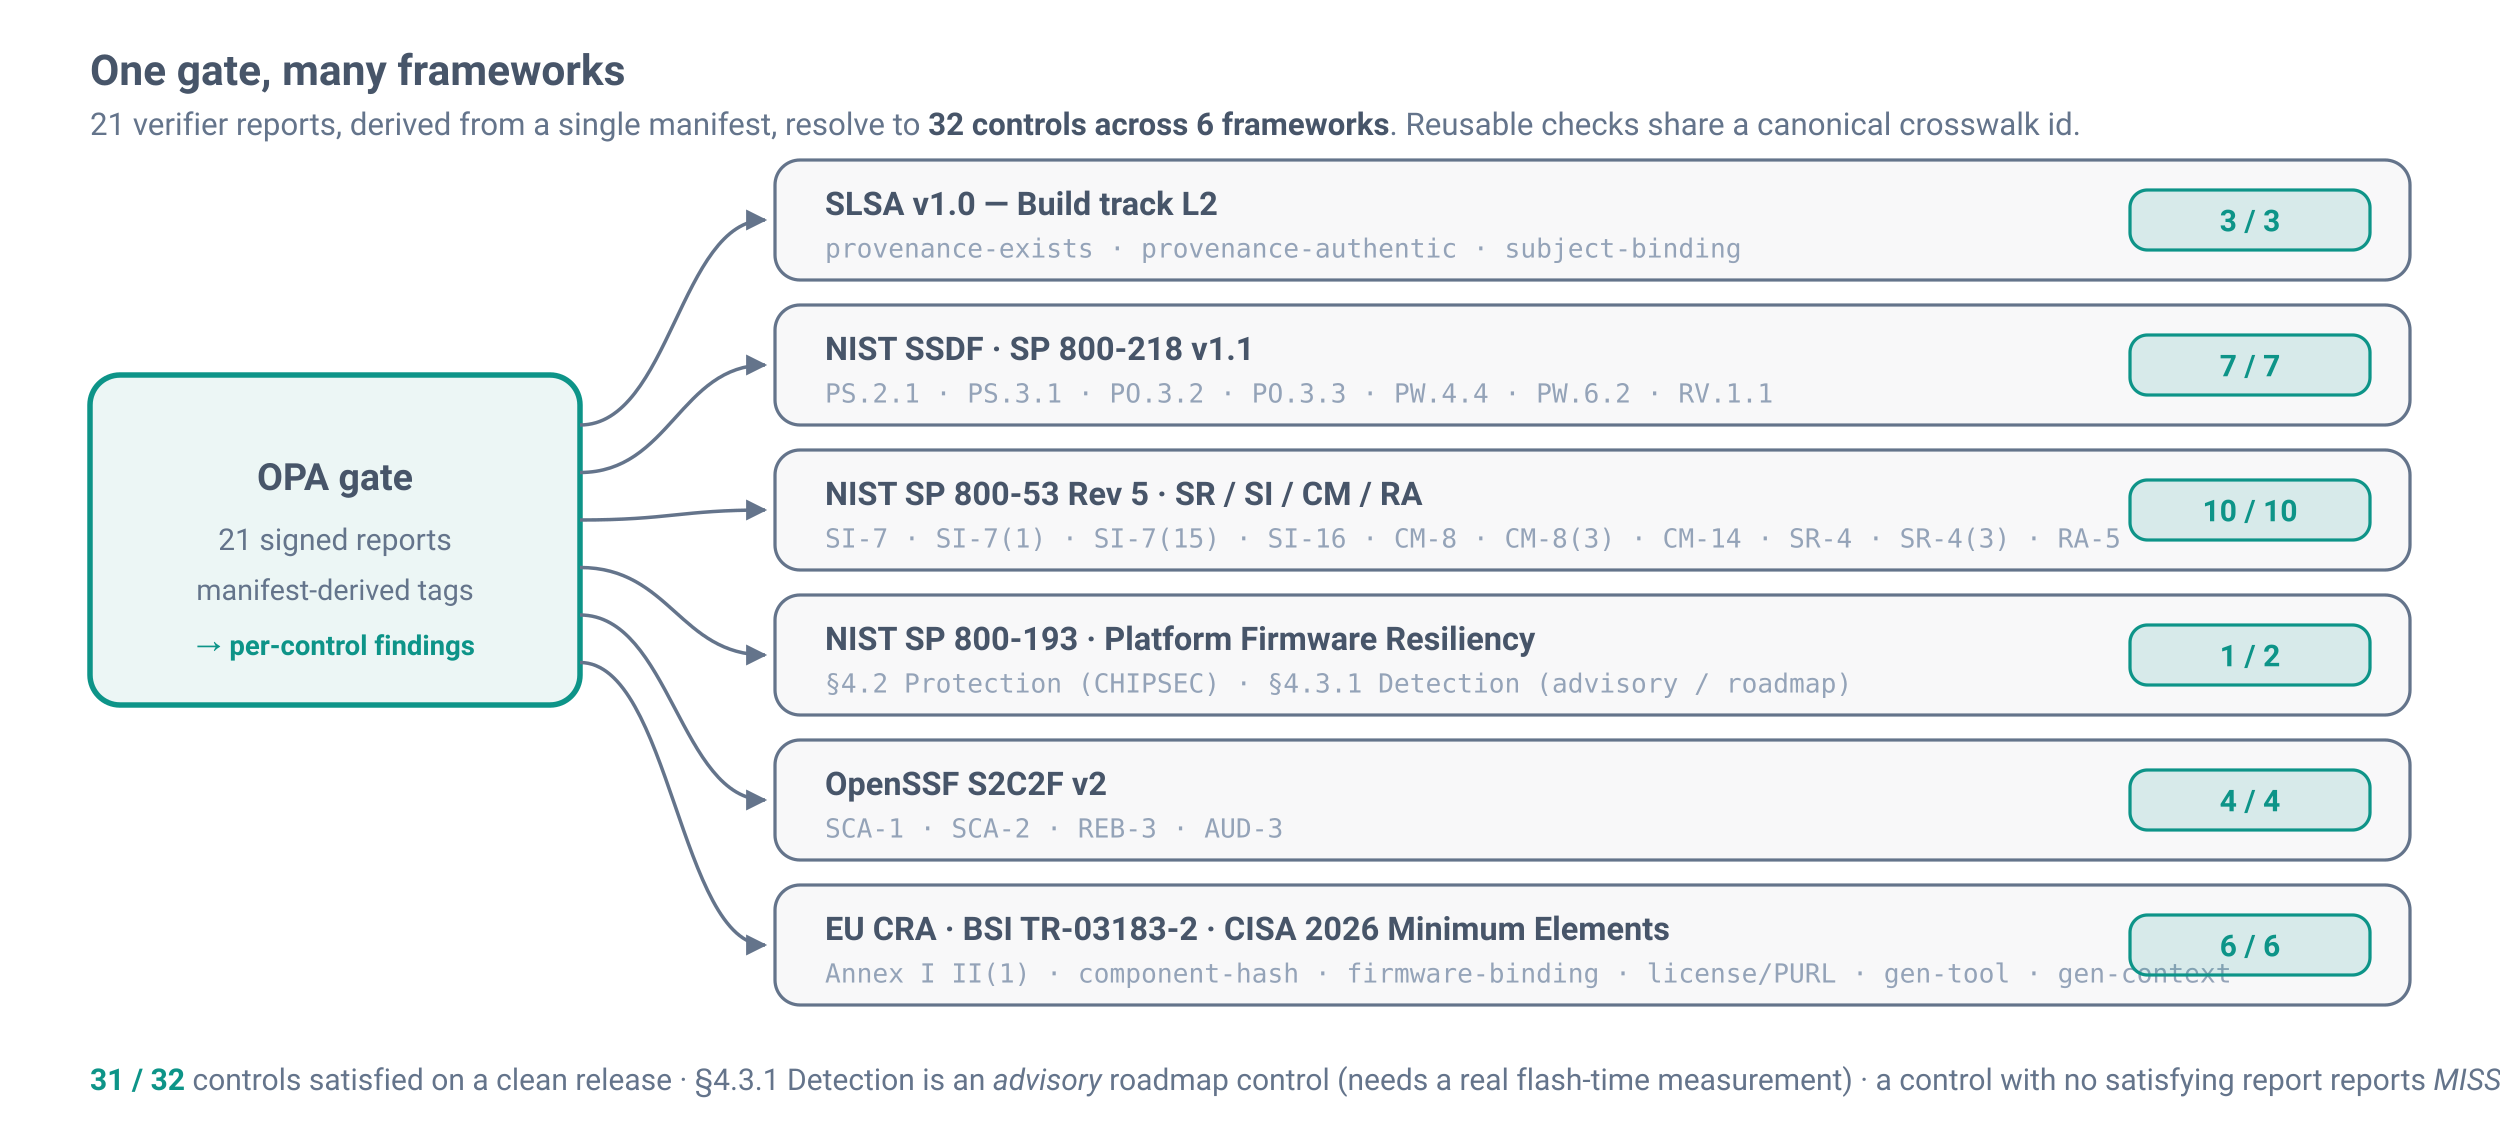
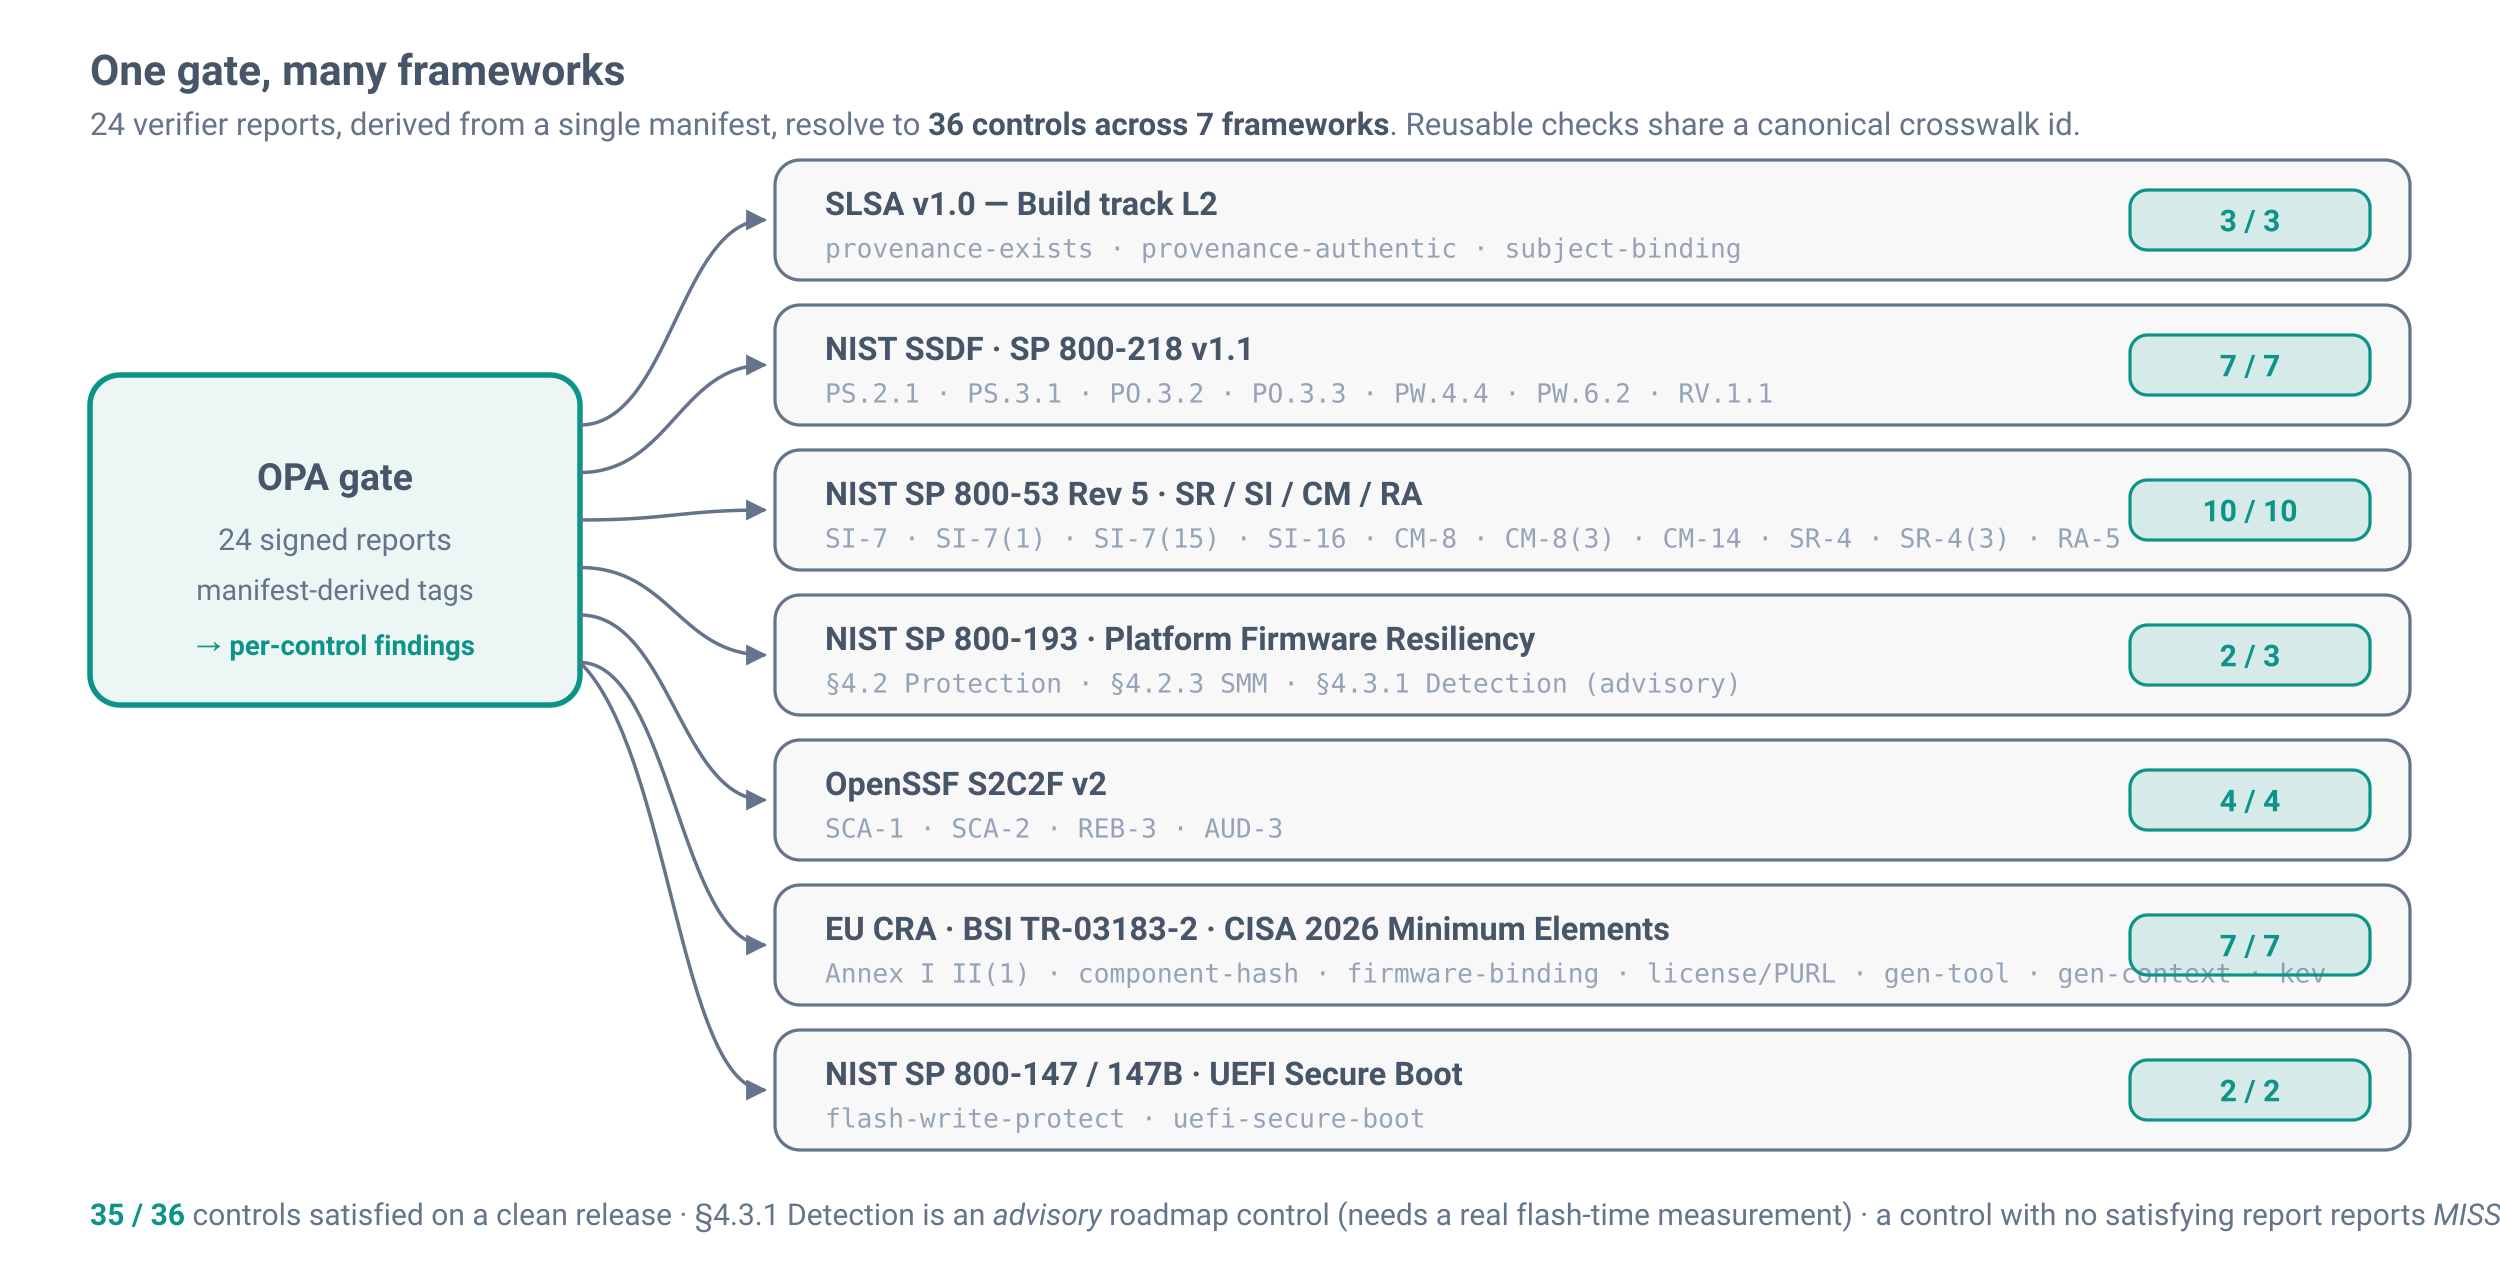
- <svg xmlns="http://www.w3.org/2000/svg" viewBox="0 0 1000 452" width="1000" height="452" font-family="ui-sans-serif, system-ui, -apple-system, 'Segoe UI', Roboto, Helvetica, Arial, 'DejaVu Sans', sans-serif" role="img" aria-label="Framework coverage: 21 always-emitted verifier reports map to 32 controls across 6 frameworks. On a clean release 31 of 32 are satisfied; SP 800-193 §4.3.1 Detection is an advisory roadmap control that needs a real flash-time measurement.">
+ <svg xmlns="http://www.w3.org/2000/svg" viewBox="0 0 1000 508" width="1000" height="508" font-family="ui-sans-serif, system-ui, -apple-system, 'Segoe UI', Roboto, Helvetica, Arial, 'DejaVu Sans', sans-serif" role="img" aria-label="Framework coverage: 24 always-emitted verifier reports map to 36 controls across 7 frameworks. On a clean release 35 of 36 are satisfied; SP 800-193 §4.3.1 Detection is an advisory roadmap control that needs a real flash-time measurement.">
  <defs>
    <marker id="arw4" viewBox="0 0 10 10" refX="9" refY="5" markerWidth="6" markerHeight="6" orient="auto-start-reverse">
      <path d="M0,0 L10,5 L0,10 z" fill="#64748b" />
    </marker>
  </defs>
  <text x="36" y="34" font-size="17" font-weight="700" fill="#475569">One gate, many frameworks</text>
-   <text x="36" y="54" font-size="12.5" fill="#64748b">21 verifier reports, derived from a single manifest, resolve to <tspan font-weight="600" fill="#475569">32 controls across 6 frameworks</tspan>. Reusable checks share a canonical crosswalk id.</text>
+   <text x="36" y="54" font-size="12.5" fill="#64748b">24 verifier reports, derived from a single manifest, resolve to <tspan font-weight="600" fill="#475569">36 controls across 7 frameworks</tspan>. Reusable checks share a canonical crosswalk id.</text>
  <rect x="36" y="150" width="196" height="132" rx="12" fill="#0d9488" fill-opacity="0.08" stroke="#0d9488" stroke-width="2.2" />
  <text x="134" y="196" text-anchor="middle" font-size="15" font-weight="700" fill="#475569">OPA gate</text>
-   <text x="134" y="220" text-anchor="middle" font-size="12" fill="#64748b">21 signed reports</text>
+   <text x="134" y="220" text-anchor="middle" font-size="12" fill="#64748b">24 signed reports</text>
  <text x="134" y="240" text-anchor="middle" font-size="11.5" fill="#64748b">manifest-derived tags</text>
  <text x="134" y="262" text-anchor="middle" font-size="11" fill="#0d9488" font-weight="600">→ per-control findings</text>
  <g fill="none" stroke="#64748b" stroke-width="1.4">
    <path d="M232 170 C 268 170, 272 88, 306 88" marker-end="url(#arw4)" />
    <path d="M232 189 C 268 189, 272 146, 306 146" marker-end="url(#arw4)" />
    <path d="M232 208 C 268 208, 272 204, 306 204" marker-end="url(#arw4)" />
    <path d="M232 227 C 268 227, 272 262, 306 262" marker-end="url(#arw4)" />
    <path d="M232 246 C 268 246, 272 320, 306 320" marker-end="url(#arw4)" />
    <path d="M232 265 C 268 265, 272 378, 306 378" marker-end="url(#arw4)" />
+     <path d="M232 265 C 268 300, 272 436, 306 436" marker-end="url(#arw4)" />
  </g>
  <g>
    <rect x="310" y="64" width="654" height="48" rx="10" fill="#64748b" fill-opacity="0.05" stroke="#64748b" stroke-width="1.3" />
    <text x="330" y="86" font-size="13" font-weight="600" fill="#475569">SLSA v1.0 — Build track L2</text>
    <text x="330" y="103" font-size="10.5" font-family="ui-monospace, SFMono-Regular, Menlo, Consolas, monospace" fill="#94a3b8">provenance-exists · provenance-authentic · subject-binding</text>
    <rect x="852" y="76" width="96" height="24" rx="7" fill="#0d9488" fill-opacity="0.14" stroke="#0d9488" stroke-width="1.3" />
    <text x="900" y="92.5" text-anchor="middle" font-size="12" font-weight="700" fill="#0d9488">3 / 3</text>
    <rect x="310" y="122" width="654" height="48" rx="10" fill="#64748b" fill-opacity="0.05" stroke="#64748b" stroke-width="1.3" />
    <text x="330" y="144" font-size="13" font-weight="600" fill="#475569">NIST SSDF · SP 800-218 v1.1</text>
    <text x="330" y="161" font-size="10.5" font-family="ui-monospace, SFMono-Regular, Menlo, Consolas, monospace" fill="#94a3b8">PS.2.1 · PS.3.1 · PO.3.2 · PO.3.3 · PW.4.4 · PW.6.2 · RV.1.1</text>
    <rect x="852" y="134" width="96" height="24" rx="7" fill="#0d9488" fill-opacity="0.14" stroke="#0d9488" stroke-width="1.3" />
    <text x="900" y="150.5" text-anchor="middle" font-size="12" font-weight="700" fill="#0d9488">7 / 7</text>
    <rect x="310" y="180" width="654" height="48" rx="10" fill="#64748b" fill-opacity="0.05" stroke="#64748b" stroke-width="1.3" />
    <text x="330" y="202" font-size="13" font-weight="600" fill="#475569">NIST SP 800-53 Rev 5 · SR / SI / CM / RA</text>
    <text x="330" y="219" font-size="10.5" font-family="ui-monospace, SFMono-Regular, Menlo, Consolas, monospace" fill="#94a3b8">SI-7 · SI-7(1) · SI-7(15) · SI-16 · CM-8 · CM-8(3) · CM-14 · SR-4 · SR-4(3) · RA-5</text>
    <rect x="852" y="192" width="96" height="24" rx="7" fill="#0d9488" fill-opacity="0.14" stroke="#0d9488" stroke-width="1.3" />
    <text x="900" y="208.5" text-anchor="middle" font-size="12" font-weight="700" fill="#0d9488">10 / 10</text>
    <rect x="310" y="238" width="654" height="48" rx="10" fill="#64748b" fill-opacity="0.05" stroke="#64748b" stroke-width="1.3" />
    <text x="330" y="260" font-size="13" font-weight="600" fill="#475569">NIST SP 800-193 · Platform Firmware Resiliency</text>
-     <text x="330" y="277" font-size="10.5" font-family="ui-monospace, SFMono-Regular, Menlo, Consolas, monospace" fill="#94a3b8">§4.2 Protection (CHIPSEC) · §4.3.1 Detection (advisory / roadmap)</text>
+     <text x="330" y="277" font-size="10.5" font-family="ui-monospace, SFMono-Regular, Menlo, Consolas, monospace" fill="#94a3b8">§4.2 Protection · §4.2.3 SMM · §4.3.1 Detection (advisory)</text>
    <rect x="852" y="250" width="96" height="24" rx="7" fill="#0d9488" fill-opacity="0.14" stroke="#0d9488" stroke-width="1.3" />
-     <text x="900" y="266.5" text-anchor="middle" font-size="12" font-weight="700" fill="#0d9488">1 / 2</text>
+     <text x="900" y="266.5" text-anchor="middle" font-size="12" font-weight="700" fill="#0d9488">2 / 3</text>
    <rect x="310" y="296" width="654" height="48" rx="10" fill="#64748b" fill-opacity="0.05" stroke="#64748b" stroke-width="1.3" />
    <text x="330" y="318" font-size="13" font-weight="600" fill="#475569">OpenSSF S2C2F v2</text>
    <text x="330" y="335" font-size="10.5" font-family="ui-monospace, SFMono-Regular, Menlo, Consolas, monospace" fill="#94a3b8">SCA-1 · SCA-2 · REB-3 · AUD-3</text>
    <rect x="852" y="308" width="96" height="24" rx="7" fill="#0d9488" fill-opacity="0.14" stroke="#0d9488" stroke-width="1.3" />
    <text x="900" y="324.5" text-anchor="middle" font-size="12" font-weight="700" fill="#0d9488">4 / 4</text>
    <rect x="310" y="354" width="654" height="48" rx="10" fill="#64748b" fill-opacity="0.05" stroke="#64748b" stroke-width="1.3" />
    <text x="330" y="376" font-size="13" font-weight="600" fill="#475569">EU CRA · BSI TR-03183-2 · CISA 2026 Minimum Elements</text>
-     <text x="330" y="393" font-size="10.5" font-family="ui-monospace, SFMono-Regular, Menlo, Consolas, monospace" fill="#94a3b8">Annex I II(1) · component-hash · firmware-binding · license/PURL · gen-tool · gen-context</text>
+     <text x="330" y="393" font-size="10.5" font-family="ui-monospace, SFMono-Regular, Menlo, Consolas, monospace" fill="#94a3b8">Annex I II(1) · component-hash · firmware-binding · license/PURL · gen-tool · gen-context · kev</text>
    <rect x="852" y="366" width="96" height="24" rx="7" fill="#0d9488" fill-opacity="0.14" stroke="#0d9488" stroke-width="1.3" />
-     <text x="900" y="382.5" text-anchor="middle" font-size="12" font-weight="700" fill="#0d9488">6 / 6</text>
+     <text x="900" y="382.5" text-anchor="middle" font-size="12" font-weight="700" fill="#0d9488">7 / 7</text>
  </g>
-   <text x="36" y="436" font-size="12" fill="#64748b">
-     <tspan font-weight="700" fill="#0d9488">31 / 32</tspan> controls satisfied on a clean release · §4.3.1 Detection is an <tspan font-style="italic">advisory</tspan> roadmap control (needs a real flash-time measurement) · a control with no satisfying report reports <tspan font-style="italic">MISSING_EVIDENCE</tspan>, never a silent pass.</text>
+   <rect x="310" y="412" width="654" height="48" rx="10" fill="#64748b" fill-opacity="0.05" stroke="#64748b" stroke-width="1.3" />
+   <text x="330" y="434" font-size="13" font-weight="600" fill="#475569">NIST SP 800-147 / 147B · UEFI Secure Boot</text>
+   <text x="330" y="451" font-size="10.5" font-family="ui-monospace, SFMono-Regular, Menlo, Consolas, monospace" fill="#94a3b8">flash-write-protect · uefi-secure-boot</text>
+   <rect x="852" y="424" width="96" height="24" rx="7" fill="#0d9488" fill-opacity="0.14" stroke="#0d9488" stroke-width="1.3" />
+   <text x="900" y="440.5" text-anchor="middle" font-size="12" font-weight="700" fill="#0d9488">2 / 2</text>
+   <text x="36" y="490" font-size="12" fill="#64748b">
+     <tspan font-weight="700" fill="#0d9488">35 / 36</tspan> controls satisfied on a clean release · §4.3.1 Detection is an <tspan font-style="italic">advisory</tspan> roadmap control (needs a real flash-time measurement) · a control with no satisfying report reports <tspan font-style="italic">MISSING_EVIDENCE</tspan>, never a silent pass.</text>
</svg>
